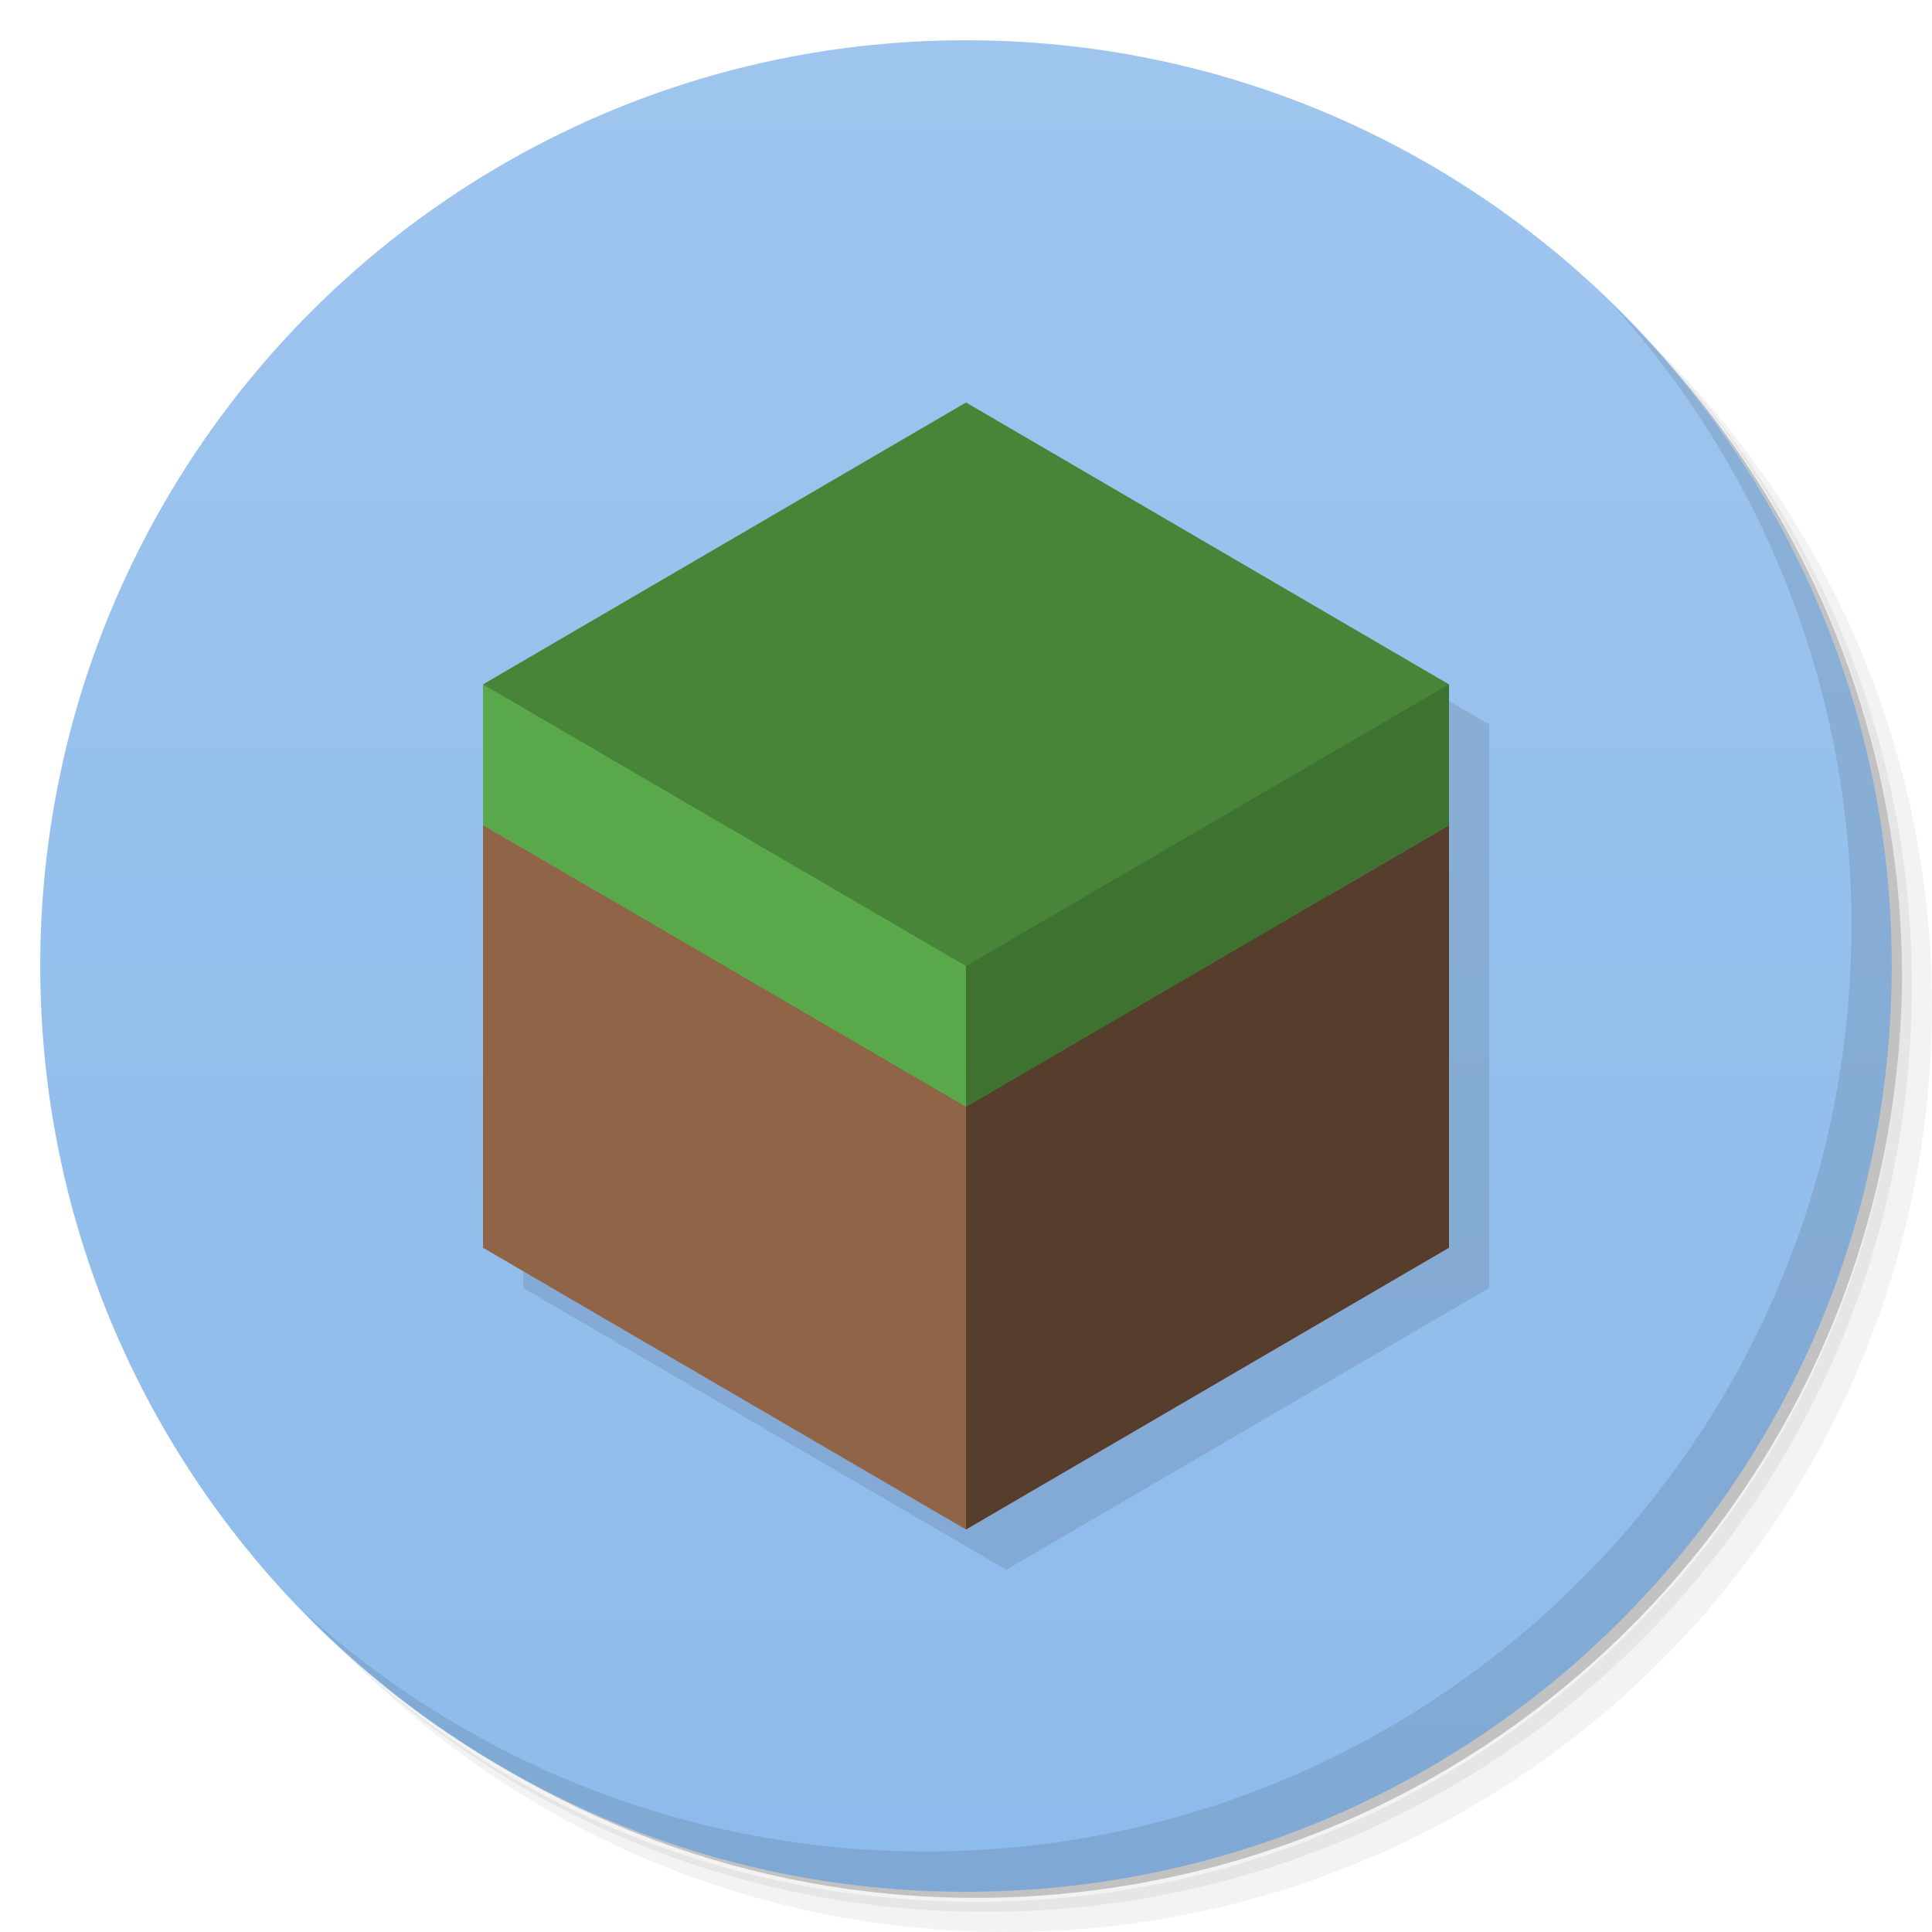
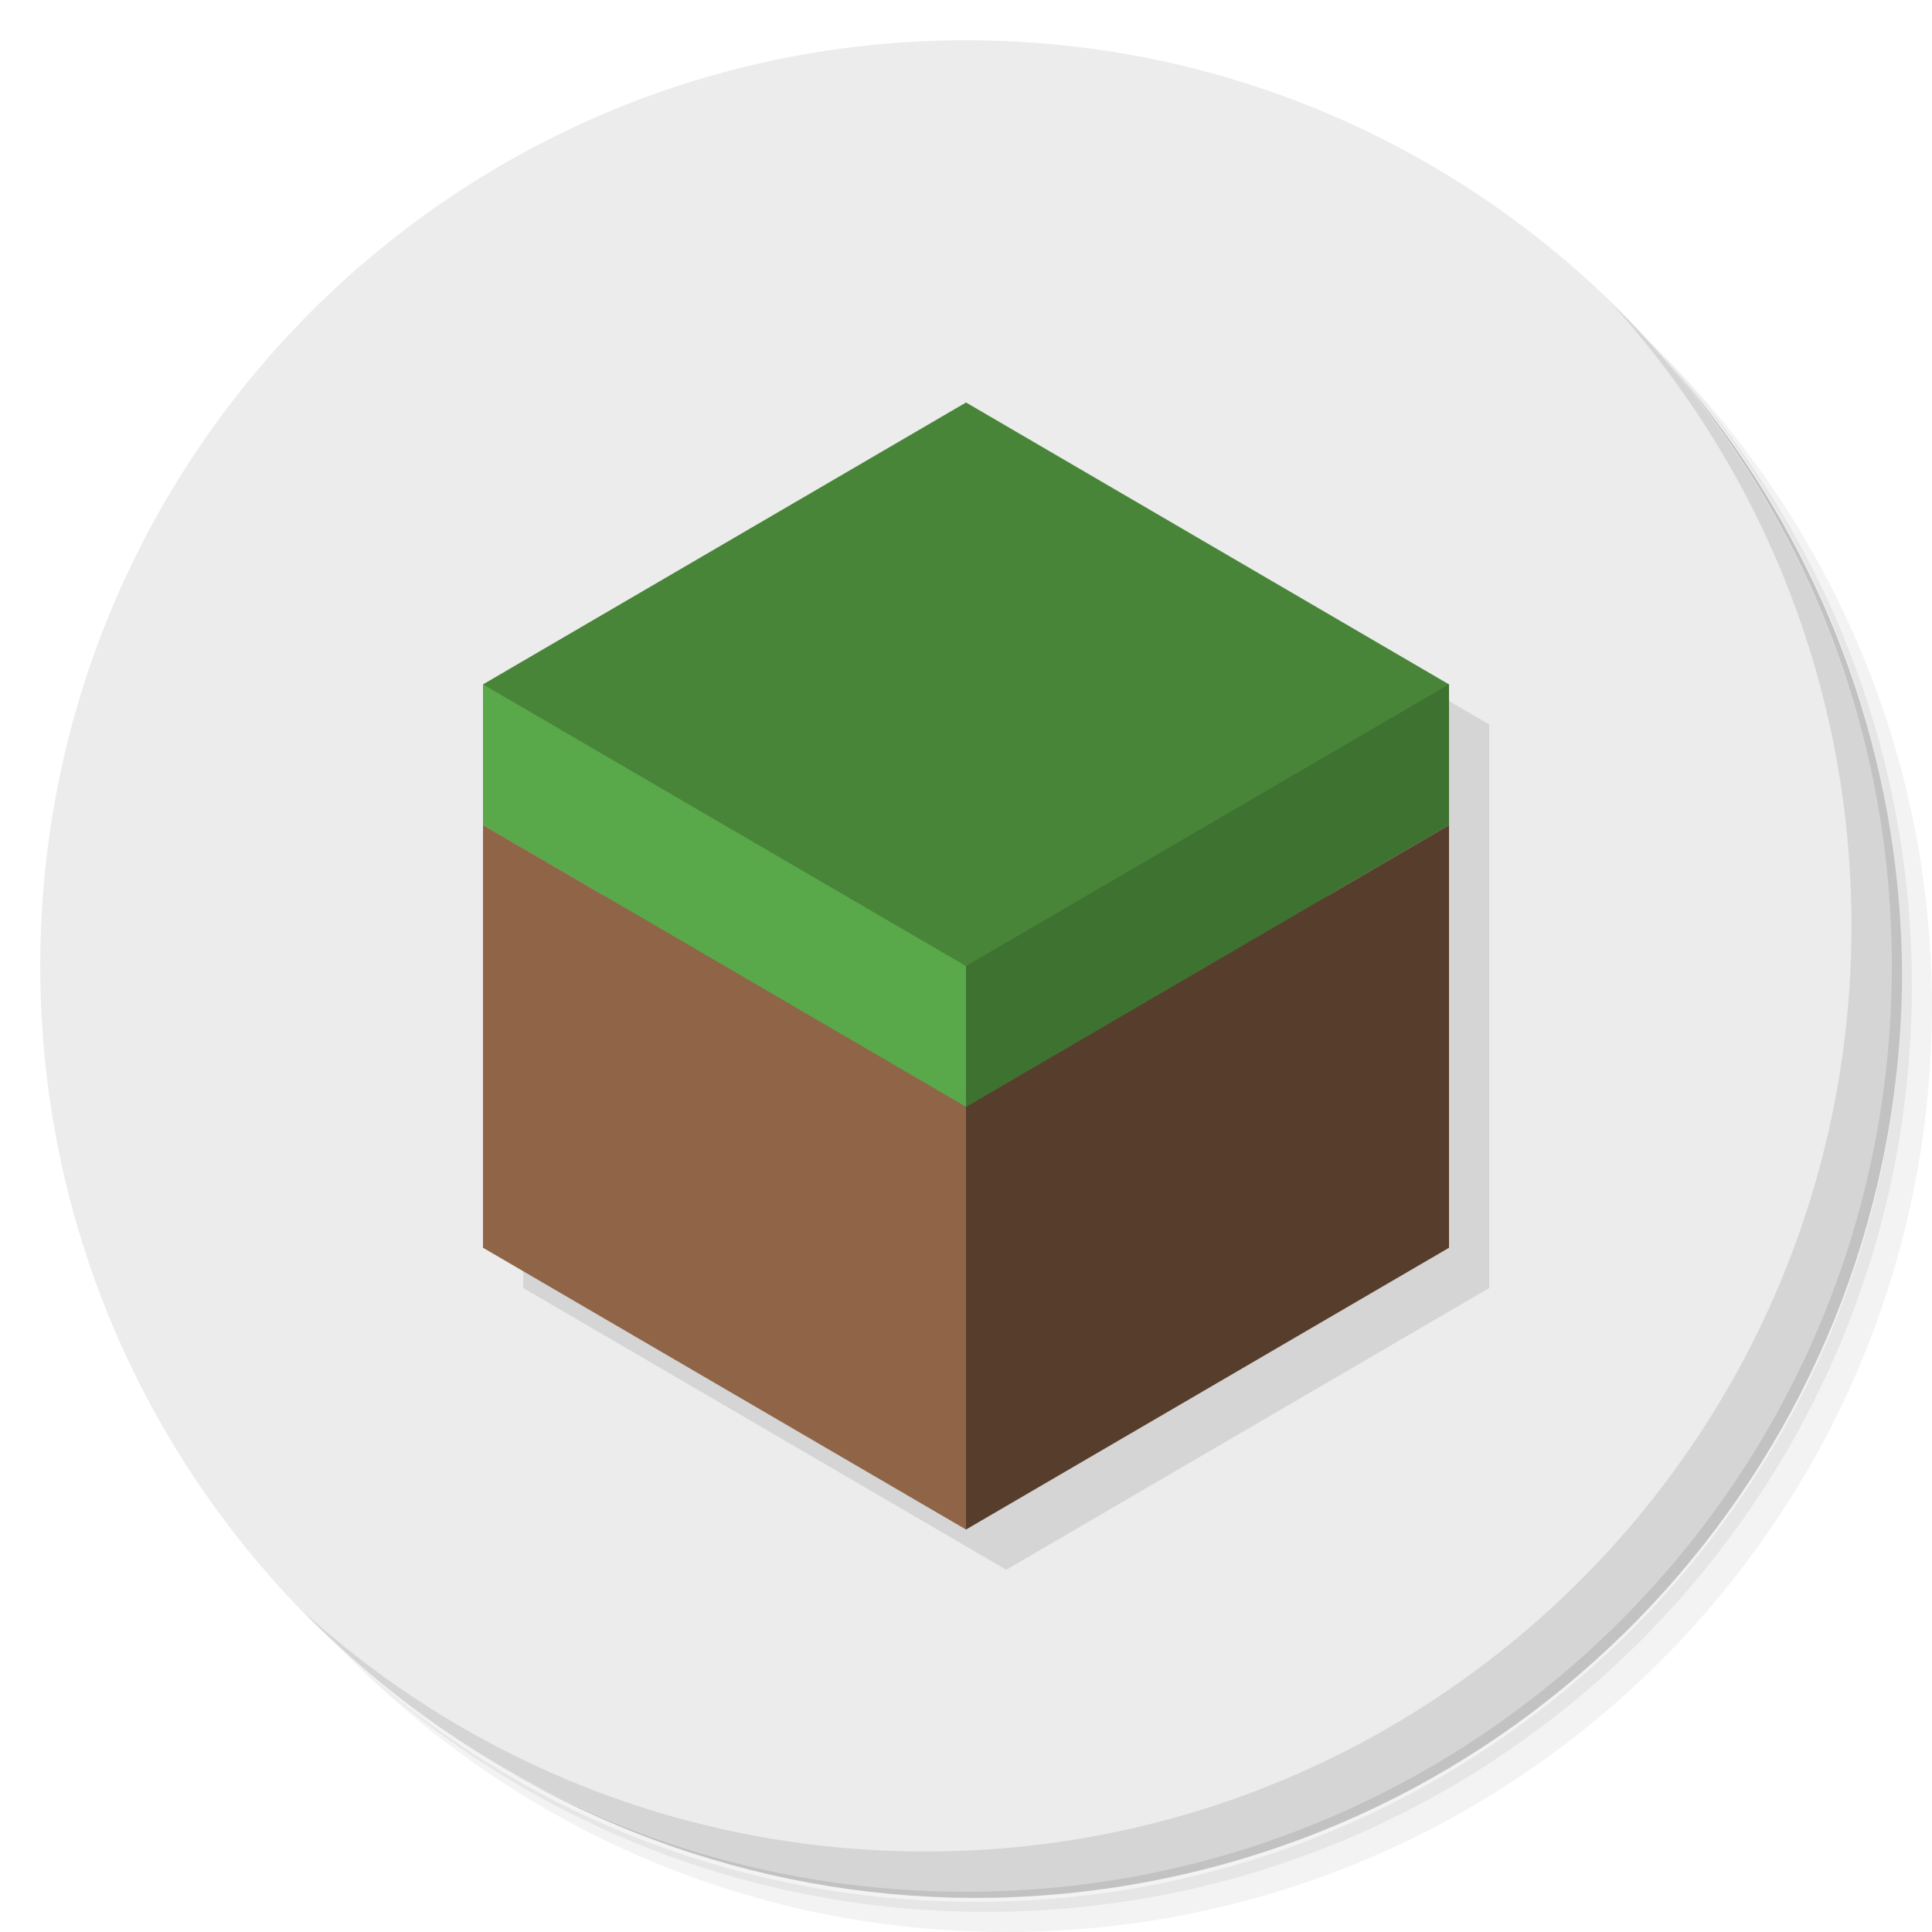
- <svg xmlns="http://www.w3.org/2000/svg" viewBox="0 0 48 48">
-   <defs>
+ <svg xmlns="http://www.w3.org/2000/svg" viewBox="0 0 48 48" id="svg4185" version="1.1">
+   <defs id="defs4187">
    <linearGradient id="linearGradient3764" x1="1" x2="47" gradientUnits="userSpaceOnUse" gradientTransform="matrix(0,-1,1,0,-1.5e-6,48)">
-       <stop style="stop-color:#8dbbeb;stop-opacity:1" />
-       <stop offset="1" style="stop-color:#9ec5ee;stop-opacity:1" />
+       <stop style="stop-color:#8dbbeb;stop-opacity:1" id="stop4190" />
+       <stop offset="1" style="stop-color:#9ec5ee;stop-opacity:1" id="stop4192" />
    </linearGradient>
  </defs>
-   <g>
-     <path d="m 36.31 5 c 5.859 4.062 9.688 10.831 9.688 18.5 c 0 12.426 -10.07 22.5 -22.5 22.5 c -7.669 0 -14.438 -3.828 -18.5 -9.688 c 1.037 1.822 2.306 3.499 3.781 4.969 c 4.085 3.712 9.514 5.969 15.469 5.969 c 12.703 0 23 -10.298 23 -23 c 0 -5.954 -2.256 -11.384 -5.969 -15.469 c -1.469 -1.475 -3.147 -2.744 -4.969 -3.781 z m 4.969 3.781 c 3.854 4.113 6.219 9.637 6.219 15.719 c 0 12.703 -10.297 23 -23 23 c -6.081 0 -11.606 -2.364 -15.719 -6.219 c 4.16 4.144 9.883 6.719 16.219 6.719 c 12.703 0 23 -10.298 23 -23 c 0 -6.335 -2.575 -12.06 -6.719 -16.219 z" style="opacity:0.05" />
-     <path d="m 41.28 8.781 c 3.712 4.085 5.969 9.514 5.969 15.469 c 0 12.703 -10.297 23 -23 23 c -5.954 0 -11.384 -2.256 -15.469 -5.969 c 4.113 3.854 9.637 6.219 15.719 6.219 c 12.703 0 23 -10.298 23 -23 c 0 -6.081 -2.364 -11.606 -6.219 -15.719 z" style="opacity:0.1" />
-     <path d="m 31.25 2.375 c 8.615 3.154 14.75 11.417 14.75 21.13 c 0 12.426 -10.07 22.5 -22.5 22.5 c -9.708 0 -17.971 -6.135 -21.12 -14.75 a 23 23 0 0 0 44.875 -7 a 23 23 0 0 0 -16 -21.875 z" style="opacity:0.2" />
+   <g id="g4194">
+     <path d="m 36.31 5 c 5.859 4.062 9.688 10.831 9.688 18.5 c 0 12.426 -10.07 22.5 -22.5 22.5 c -7.669 0 -14.438 -3.828 -18.5 -9.688 c 1.037 1.822 2.306 3.499 3.781 4.969 c 4.085 3.712 9.514 5.969 15.469 5.969 c 12.703 0 23 -10.298 23 -23 c 0 -5.954 -2.256 -11.384 -5.969 -15.469 c -1.469 -1.475 -3.147 -2.744 -4.969 -3.781 z m 4.969 3.781 c 3.854 4.113 6.219 9.637 6.219 15.719 c 0 12.703 -10.297 23 -23 23 c -6.081 0 -11.606 -2.364 -15.719 -6.219 c 4.16 4.144 9.883 6.719 16.219 6.719 c 12.703 0 23 -10.298 23 -23 c 0 -6.335 -2.575 -12.06 -6.719 -16.219 z" style="opacity:0.05" id="path4196" />
+     <path d="m 41.28 8.781 c 3.712 4.085 5.969 9.514 5.969 15.469 c 0 12.703 -10.297 23 -23 23 c -5.954 0 -11.384 -2.256 -15.469 -5.969 c 4.113 3.854 9.637 6.219 15.719 6.219 c 12.703 0 23 -10.298 23 -23 c 0 -6.081 -2.364 -11.606 -6.219 -15.719 z" style="opacity:0.1" id="path4198" />
+     <path d="m 31.25 2.375 c 8.615 3.154 14.75 11.417 14.75 21.13 c 0 12.426 -10.07 22.5 -22.5 22.5 c -9.708 0 -17.971 -6.135 -21.12 -14.75 a 23 23 0 0 0 44.875 -7 a 23 23 0 0 0 -16 -21.875 z" style="opacity:0.2" id="path4200" />
  </g>
-   <g>
-     <path d="m 24 1 c 12.703 0 23 10.297 23 23 c 0 12.703 -10.297 23 -23 23 -12.703 0 -23 -10.297 -23 -23 0 -12.703 10.297 -23 23 -23 z" style="fill:url(#linearGradient3764);fill-opacity:1" />
+   <g id="g4202" style="fill:#ececec;fill-opacity:1">
+     <path d="m 24 1 c 12.703 0 23 10.297 23 23 c 0 12.703 -10.297 23 -23 23 -12.703 0 -23 -10.297 -23 -23 0 -12.703 10.297 -23 23 -23 z" style="fill:#ececec;fill-opacity:1" id="path4204" />
  </g>
-   <g>
-     <path d="m 40.03 7.531 c 3.712 4.084 5.969 9.514 5.969 15.469 0 12.703 -10.297 23 -23 23 c -5.954 0 -11.384 -2.256 -15.469 -5.969 4.178 4.291 10.01 6.969 16.469 6.969 c 12.703 0 23 -10.298 23 -23 0 -6.462 -2.677 -12.291 -6.969 -16.469 z" style="opacity:0.1" />
+   <g id="g4206">
+     <path d="m 40.03 7.531 c 3.712 4.084 5.969 9.514 5.969 15.469 0 12.703 -10.297 23 -23 23 c -5.954 0 -11.384 -2.256 -15.469 -5.969 4.178 4.291 10.01 6.969 16.469 6.969 c 12.703 0 23 -10.298 23 -23 0 -6.462 -2.677 -12.291 -6.969 -16.469 z" style="opacity:0.1" id="path4208" />
  </g>
-   <g transform="matrix(1.009009,0,0,1,0.2837839,0)">
-     <g>
-    
+   <g transform="matrix(1.009009,0,0,1,0.2837839,0)" id="g4210">
+     <g id="g4212">
+       
+     </g>
  </g>
-   </g>
-   <g transform="translate(2.2290588e-4,-1.4547813e-6)">
-     <g transform="matrix(0.9776464,0,0,0.9877778,-0.8564059,-4.913333)" style="fill:#000;opacity:0.1;fill-opacity:1">
-       <path d="m 25 11 -12 7 0 14 12 7 12 -7 0 -14 z" transform="matrix(1.022865,0,0,1.012374,0.8759873,4.974128)" style="stroke:none;fill-rule:evenodd" />
+   <g transform="translate(2.2290588e-4,-1.4547813e-6)" id="g4214">
+     <g transform="matrix(0.9776464,0,0,0.9877778,-0.8564059,-4.913333)" style="fill:#000;opacity:0.1;fill-opacity:1" id="g4216">
+       <path d="m 25 11 -12 7 0 14 12 7 12 -7 0 -14 z" transform="matrix(1.022865,0,0,1.012374,0.8759873,4.974128)" style="stroke:none;fill-rule:evenodd" id="path4218" />
    </g>
-     <g transform="matrix(0.9776464,0,0,0.9877778,-1.856406,-5.913333)">
-       <path d="m 14.173 23.2 12.275 21.257 12.273 -21.257 -12.273 -7.09" style="fill:#488539;fill-opacity:1;stroke:none;fill-rule:evenodd" />
-       <path d="m 14.173 23.2 0 3.543 12.274 7.09 l 0.001 -3.547 z" style="fill:#59a849;fill-opacity:1;stroke:none;fill-rule:evenodd" />
-       <path d="m 26.448 33.827 12.274 -7.087 0 -3.543 -12.274 7.086 z" style="fill:#3e7231;fill-opacity:1;stroke:none;fill-rule:evenodd" />
-       <path d="m 14.173 26.74 0 10.63 12.274 7.087 0 -10.63 z" style="fill:#8f6447;fill-opacity:1;stroke:none;fill-rule:evenodd" />
-       <path d="m 26.448 33.827 12.274 -7.087 0 10.63 -12.274 7.087 z" style="fill:#573d2b;fill-opacity:1;stroke:none;fill-rule:evenodd" />
+     <g transform="matrix(0.9776464,0,0,0.9877778,-1.856406,-5.913333)" id="g4220">
+       <path d="m 14.173 23.2 12.275 21.257 12.273 -21.257 -12.273 -7.09" style="fill:#488539;fill-opacity:1;stroke:none;fill-rule:evenodd" id="path4222" />
+       <path d="m 14.173 23.2 0 3.543 12.274 7.09 l 0.001 -3.547 z" style="fill:#59a849;fill-opacity:1;stroke:none;fill-rule:evenodd" id="path4224" />
+       <path d="m 26.448 33.827 12.274 -7.087 0 -3.543 -12.274 7.086 z" style="fill:#3e7231;fill-opacity:1;stroke:none;fill-rule:evenodd" id="path4226" />
+       <path d="m 14.173 26.74 0 10.63 12.274 7.087 0 -10.63 z" style="fill:#8f6447;fill-opacity:1;stroke:none;fill-rule:evenodd" id="path4228" />
+       <path d="m 26.448 33.827 12.274 -7.087 0 10.63 -12.274 7.087 z" style="fill:#573d2b;fill-opacity:1;stroke:none;fill-rule:evenodd" id="path4230" />
    </g>
  </g>
</svg>
